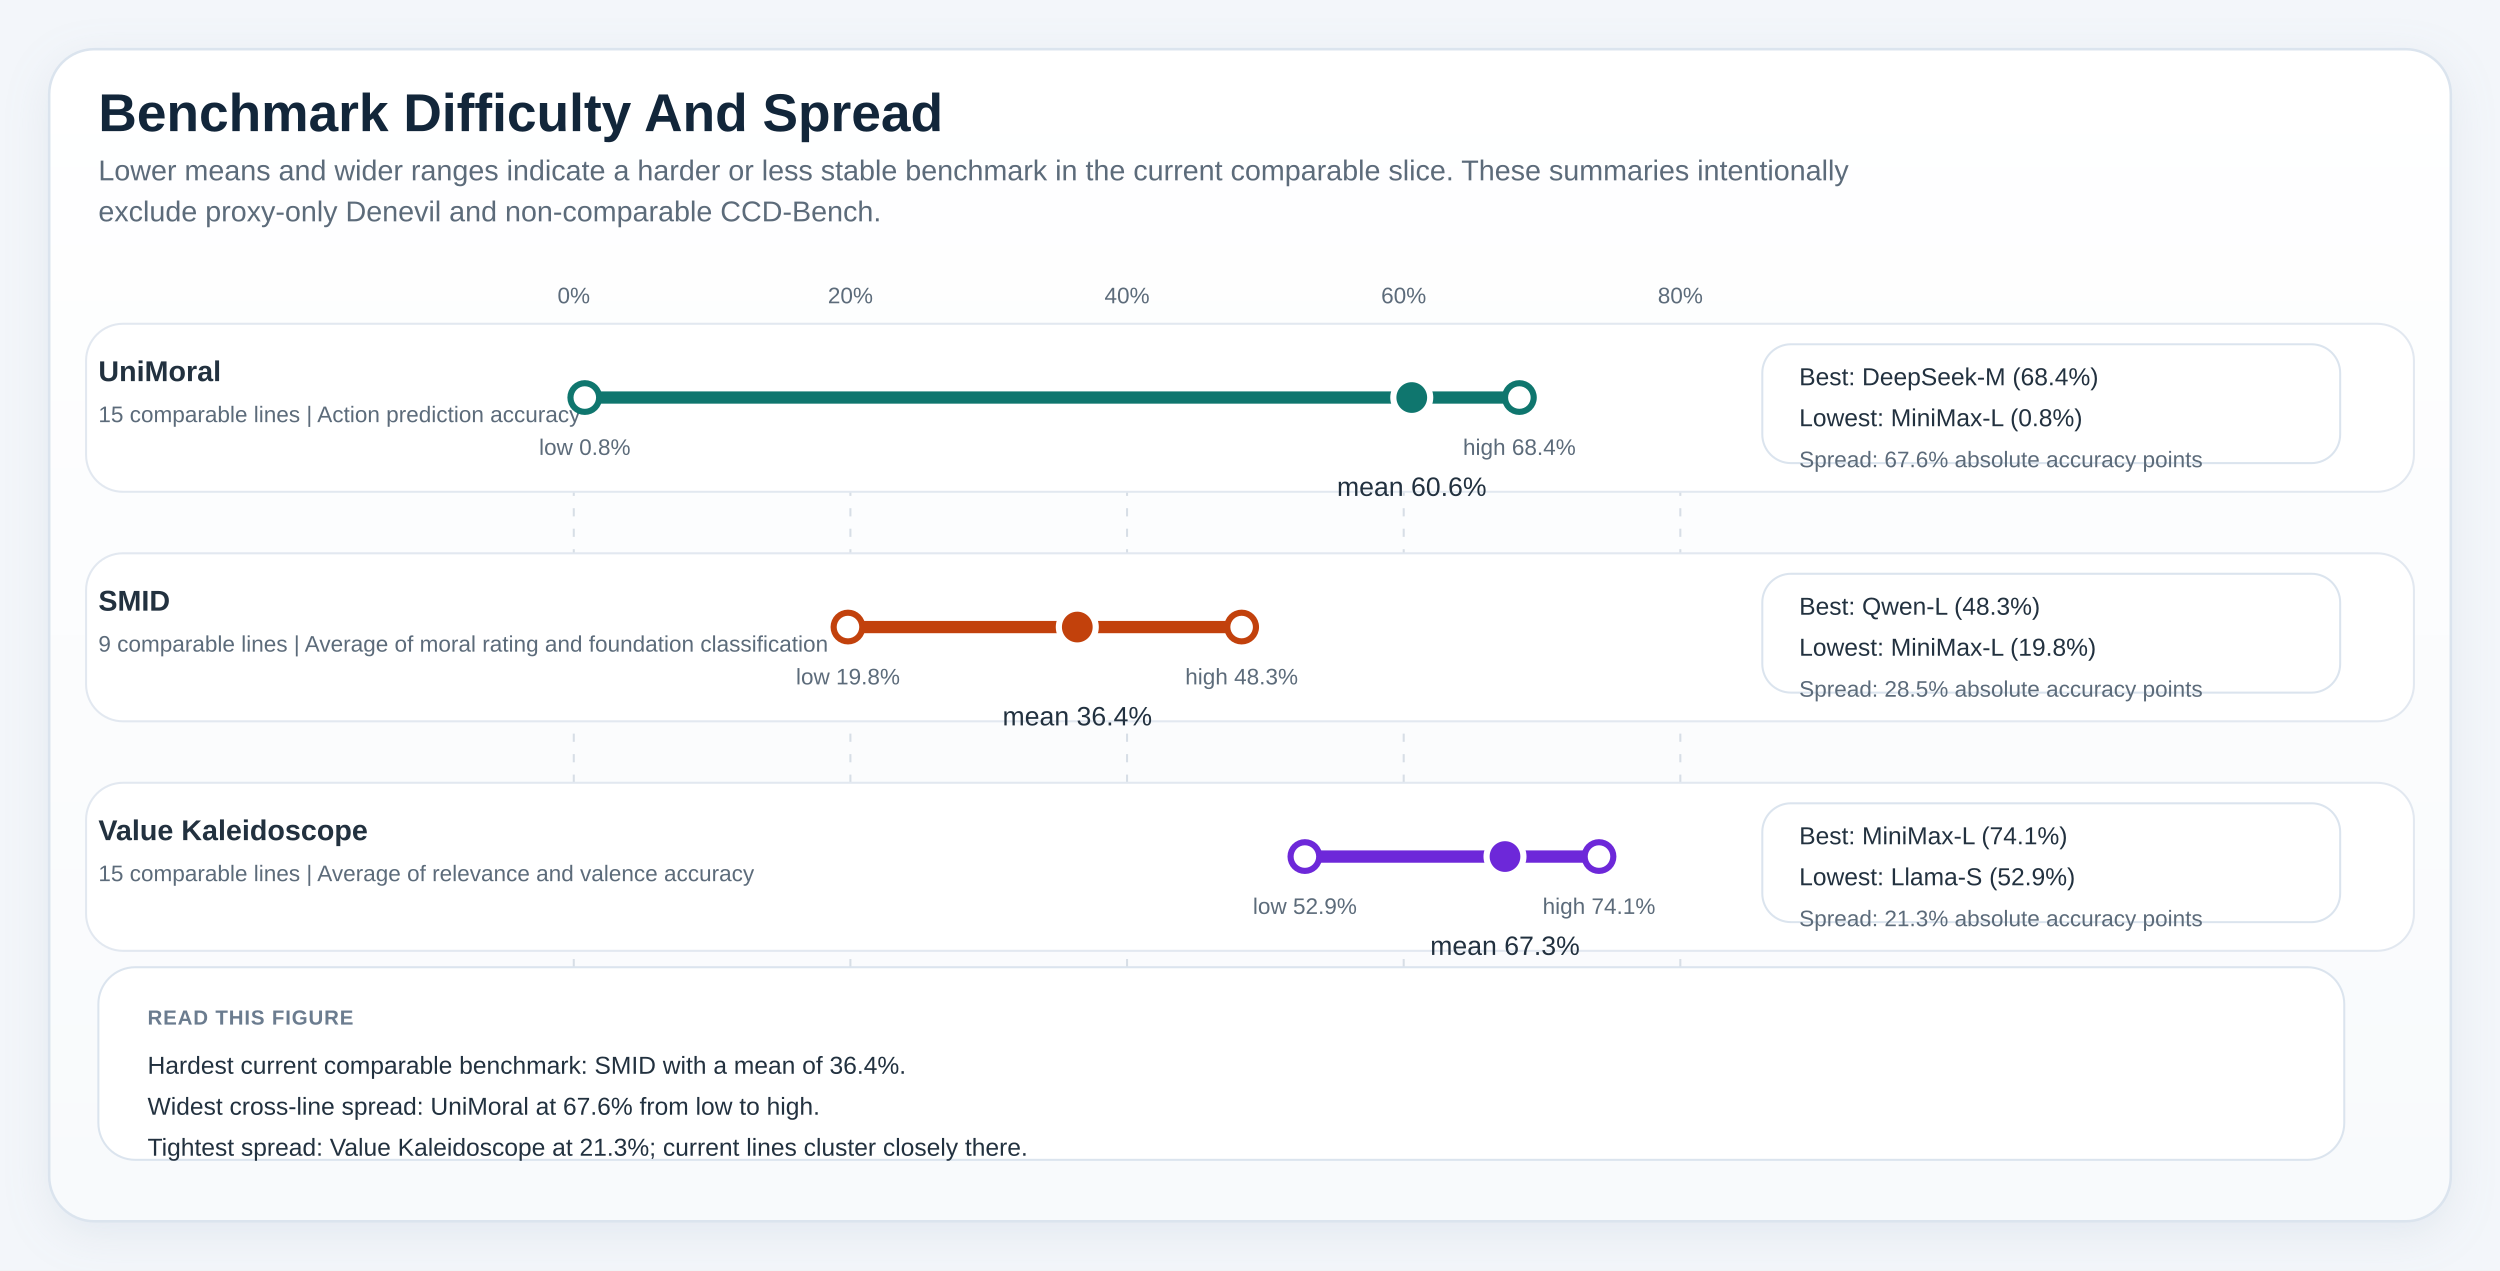
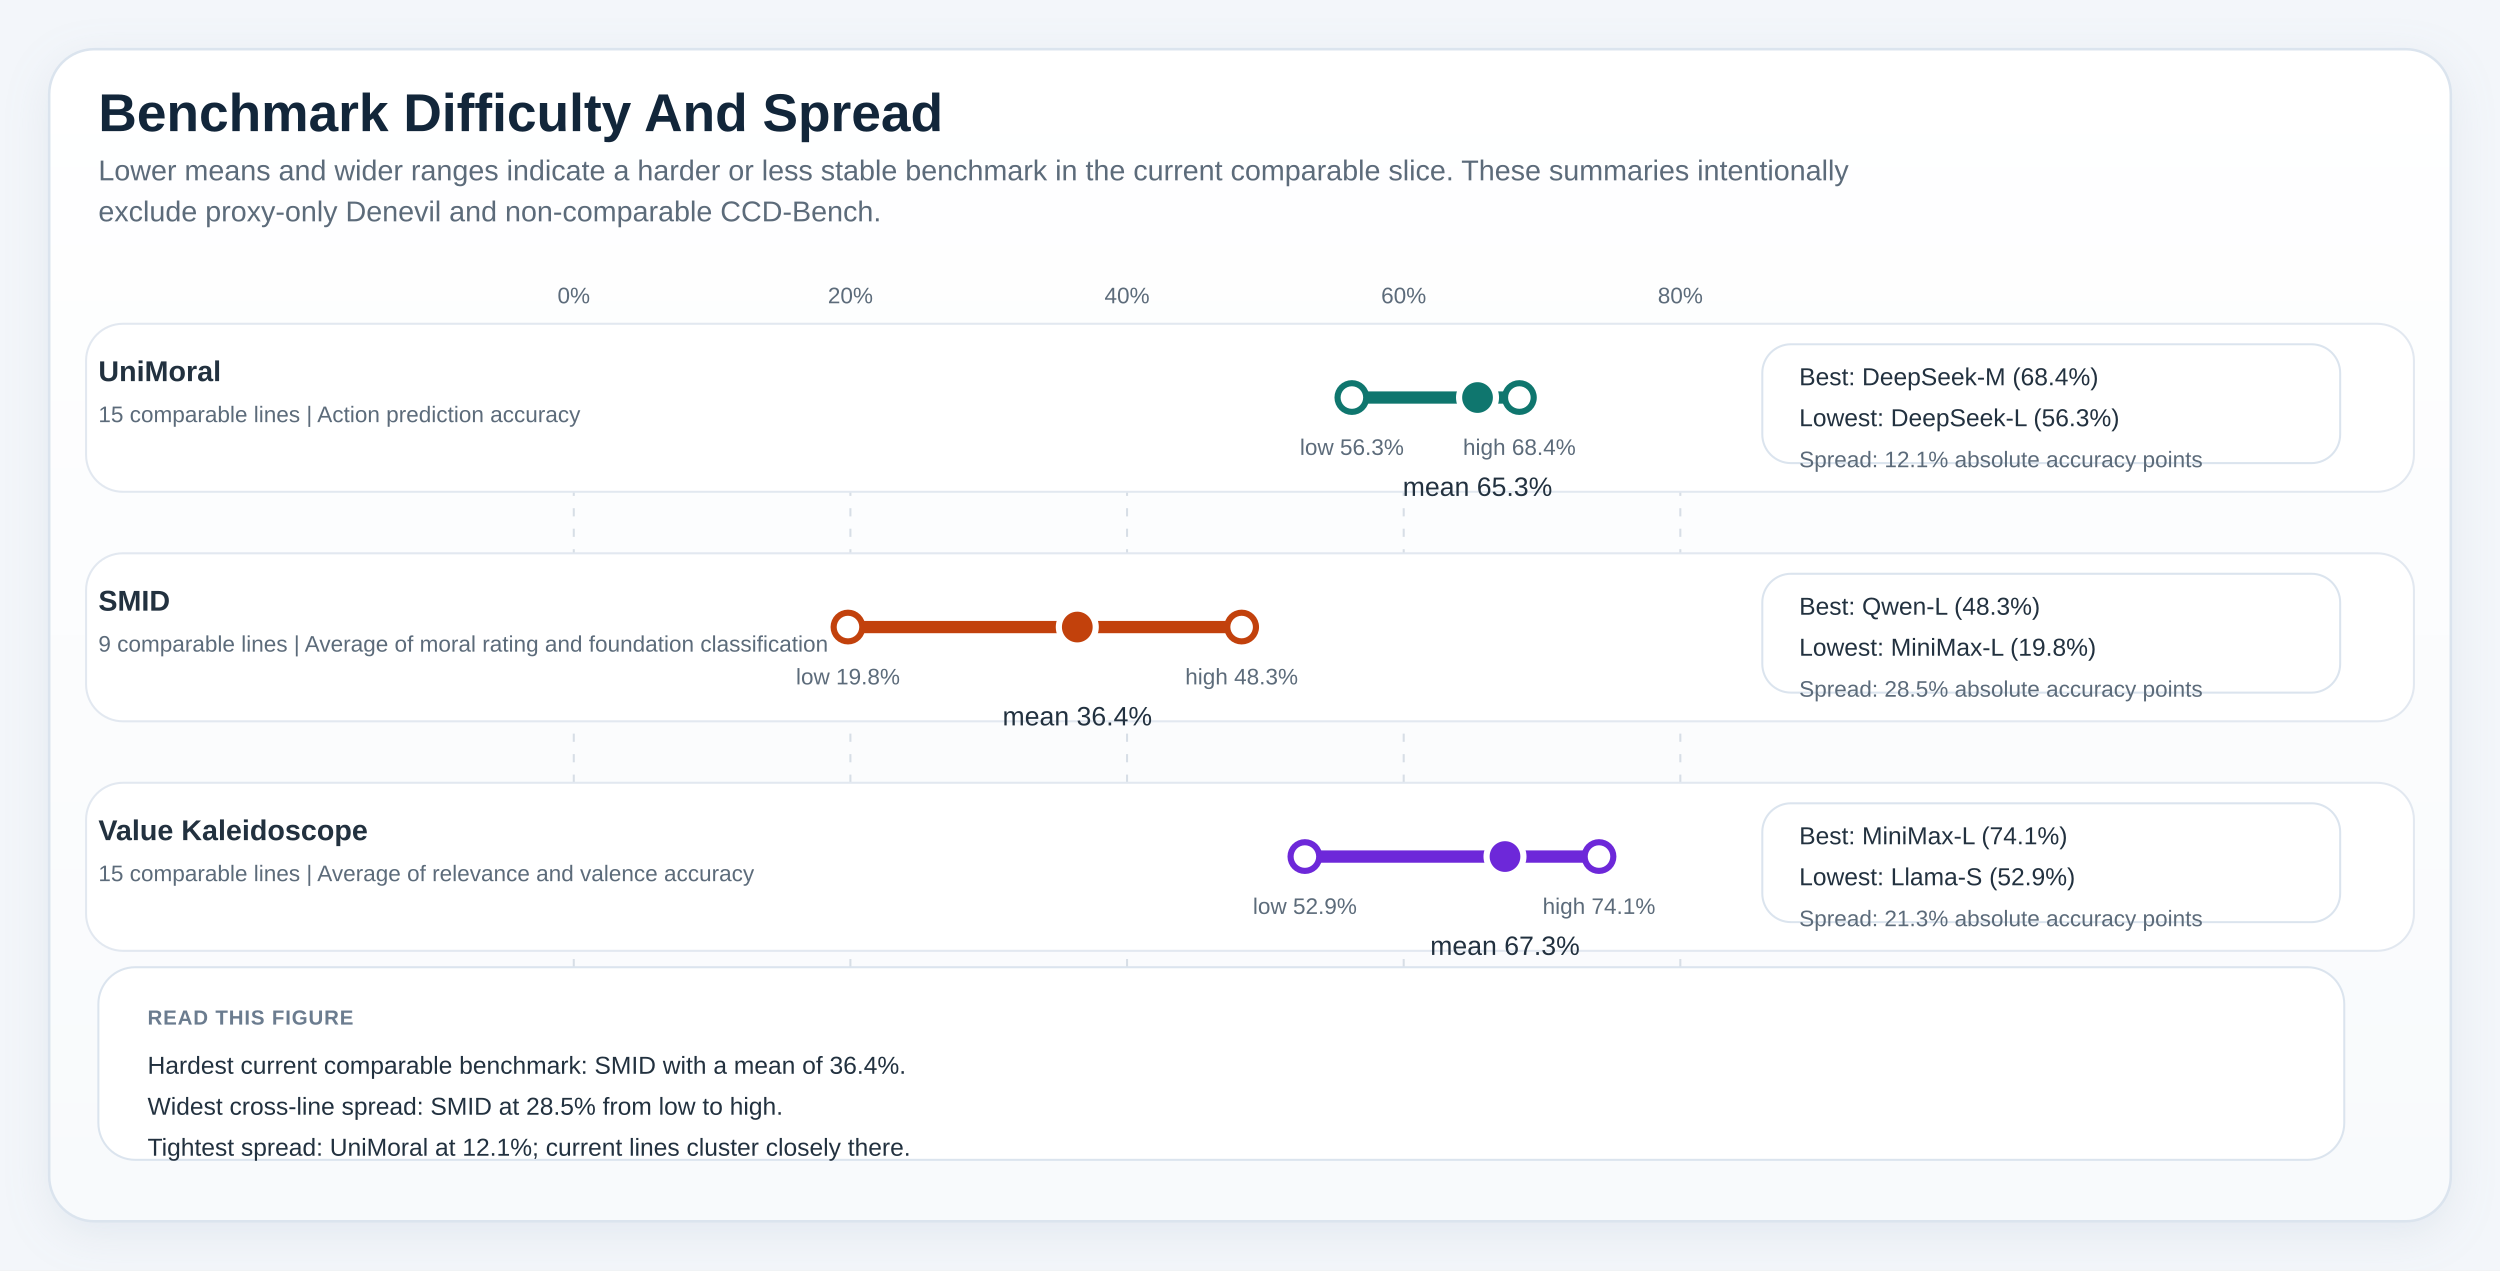
<svg xmlns="http://www.w3.org/2000/svg" viewBox="0 0 1220 620" role="img" preserveAspectRatio="xMidYMin meet" style="max-width:100%;height:auto">
  <defs>
    <linearGradient id="panelGradient" x1="0" x2="0" y1="0" y2="1">
      <stop offset="0%" stop-color="#ffffff" />
      <stop offset="100%" stop-color="#f8fafc" />
    </linearGradient>
    <pattern id="diagonalHatch" width="8" height="8" patternUnits="userSpaceOnUse" patternTransform="rotate(45)">
      <line x1="0" y1="0" x2="0" y2="8" stroke="#cdd6e1" stroke-width="3" />
    </pattern>
    <filter id="softShadow" x="-20%" y="-20%" width="140%" height="140%">
      <feDropShadow dx="0" dy="6" stdDeviation="10" flood-color="#9fb0c2" flood-opacity="0.18" />
    </filter>
    <style>
.canvas { fill: #f3f6fa; }
.title { font: 700 26px 'IBM Plex Sans', 'Helvetica Neue', Arial, sans-serif; fill: #12263a; }
.subtitle { font: 400 14px 'IBM Plex Sans', 'Helvetica Neue', Arial, sans-serif; fill: #5c6b7a; }
.axis { font: 600 14px 'IBM Plex Sans', 'Helvetica Neue', Arial, sans-serif; fill: #22313f; }
.label { font: 500 13px 'IBM Plex Sans', 'Helvetica Neue', Arial, sans-serif; fill: #22313f; }
.metric { font: 700 20px 'IBM Plex Sans', 'Helvetica Neue', Arial, sans-serif; fill: #12263a; }
.celltext { font: 700 16px 'IBM Plex Sans', 'Helvetica Neue', Arial, sans-serif; fill: #ffffff; }
.celltext-dark { font: 700 16px 'IBM Plex Sans', 'Helvetica Neue', Arial, sans-serif; fill: #173042; }
.cellsub { font: 500 11px 'IBM Plex Sans', 'Helvetica Neue', Arial, sans-serif; fill: rgba(255,255,255,0.88); }
.cellsub-dark { font: 600 11px 'IBM Plex Sans', 'Helvetica Neue', Arial, sans-serif; fill: #385062; }
.body { font: 500 12px 'IBM Plex Sans', 'Helvetica Neue', Arial, sans-serif; fill: #22313f; }
.small { font: 500 11px 'IBM Plex Sans', 'Helvetica Neue', Arial, sans-serif; fill: #5c6b7a; }
.tiny { font: 600 10px 'IBM Plex Sans', 'Helvetica Neue', Arial, sans-serif; fill: #6b7c8f; letter-spacing: 0.04em; }
.grid { fill: #ffffff; stroke: #d7dee6; stroke-width: 1.25; }
.panel { fill: url(#panelGradient); stroke: #dbe4ee; stroke-width: 1.25; filter: url(#softShadow); }
.subpanel { fill: #ffffff; stroke: #e2e8f0; stroke-width: 1; }
.legend-card { fill: #ffffff; stroke: #dbe4ee; stroke-width: 1; }
.guide { stroke: #d7dee6; stroke-width: 1; stroke-dasharray: 4 6; }
.baseline { stroke: #aab7c6; stroke-width: 1.1; }
.muted-cell { fill: #eef2f7; stroke: #d7dee6; stroke-width: 1; }
.muted-bar { fill: #ecf1f6; stroke: #d7dee6; stroke-width: 1; }
.outline { stroke: rgba(255,255,255,0.9); stroke-width: 1; }
</style>
  </defs>
  <rect x="0" y="0" width="1220" height="620" class="canvas" />
  <rect x="24" y="24" width="1172" height="572" rx="22" class="panel" />
  <text x="48" y="64" class="title">Benchmark Difficulty And Spread</text>
  <text x="48" y="88" class="subtitle">Lower means and wider ranges indicate a harder or less stable benchmark in the current comparable slice. These summaries intentionally</text>
  <text x="48" y="108" class="subtitle">exclude proxy-only Denevil and non-comparable CCD-Bench.</text>
  <line x1="280.00" y1="158" x2="280.00" y2="482" class="guide" />
  <text x="280.00" y="148" text-anchor="middle" class="small">0%</text>
  <line x1="415.00" y1="158" x2="415.00" y2="482" class="guide" />
  <text x="415.00" y="148" text-anchor="middle" class="small">20%</text>
  <line x1="550.00" y1="158" x2="550.00" y2="482" class="guide" />
  <text x="550.00" y="148" text-anchor="middle" class="small">40%</text>
  <line x1="685.00" y1="158" x2="685.00" y2="482" class="guide" />
  <text x="685.00" y="148" text-anchor="middle" class="small">60%</text>
  <line x1="820.00" y1="158" x2="820.00" y2="482" class="guide" />
  <text x="820.00" y="148" text-anchor="middle" class="small">80%</text>
  <rect x="42" y="158" width="1136" height="82" rx="18" class="subpanel" />
  <text x="48" y="186" class="axis">UniMoral</text>
  <text x="48" y="206" class="small">15 comparable lines | Action prediction accuracy</text>
-   <line x1="285.38" y1="194" x2="741.45" y2="194" stroke="#0f766e" stroke-width="6" stroke-linecap="round" />
-   <circle cx="285.38" cy="194" r="7" fill="#ffffff" stroke="#0f766e" stroke-width="3" />
+   <line x1="659.72" y1="194" x2="741.45" y2="194" stroke="#0f766e" stroke-width="6" stroke-linecap="round" />
+   <circle cx="659.72" cy="194" r="7" fill="#ffffff" stroke="#0f766e" stroke-width="3" />
  <circle cx="741.45" cy="194" r="7" fill="#ffffff" stroke="#0f766e" stroke-width="3" />
-   <circle cx="688.94" cy="194" r="9" fill="#0f766e" stroke="#ffffff" stroke-width="3" />
-   <text x="285.38" y="222" text-anchor="middle" class="small">low 0.8%</text>
-   <text x="688.94" y="242" text-anchor="middle" class="label">mean 60.6%</text>
+   <circle cx="721.03" cy="194" r="9" fill="#0f766e" stroke="#ffffff" stroke-width="3" />
+   <text x="659.72" y="222" text-anchor="middle" class="small">low 56.3%</text>
+   <text x="721.03" y="242" text-anchor="middle" class="label">mean 65.3%</text>
  <text x="741.45" y="222" text-anchor="middle" class="small">high 68.4%</text>
  <rect x="860" y="168" width="282" height="58" rx="14" class="legend-card" />
  <text x="878" y="188" class="body">Best: DeepSeek-M (68.4%)</text>
-   <text x="878" y="208" class="body">Lowest: MiniMax-L (0.8%)</text>
-   <text x="878" y="228" class="small">Spread: 67.6% absolute accuracy points</text>
+   <text x="878" y="208" class="body">Lowest: DeepSeek-L (56.3%)</text>
+   <text x="878" y="228" class="small">Spread: 12.1% absolute accuracy points</text>
  <rect x="42" y="270" width="1136" height="82" rx="18" class="subpanel" />
  <text x="48" y="298" class="axis">SMID</text>
  <text x="48" y="318" class="small">9 comparable lines | Average of moral rating and foundation classification</text>
  <line x1="413.81" y1="306" x2="605.91" y2="306" stroke="#c2410c" stroke-width="6" stroke-linecap="round" />
  <circle cx="413.81" cy="306" r="7" fill="#ffffff" stroke="#c2410c" stroke-width="3" />
  <circle cx="605.91" cy="306" r="7" fill="#ffffff" stroke="#c2410c" stroke-width="3" />
  <circle cx="525.72" cy="306" r="9" fill="#c2410c" stroke="#ffffff" stroke-width="3" />
  <text x="413.81" y="334" text-anchor="middle" class="small">low 19.8%</text>
  <text x="525.72" y="354" text-anchor="middle" class="label">mean 36.4%</text>
  <text x="605.91" y="334" text-anchor="middle" class="small">high 48.3%</text>
  <rect x="860" y="280" width="282" height="58" rx="14" class="legend-card" />
  <text x="878" y="300" class="body">Best: Qwen-L (48.3%)</text>
  <text x="878" y="320" class="body">Lowest: MiniMax-L (19.8%)</text>
  <text x="878" y="340" class="small">Spread: 28.5% absolute accuracy points</text>
  <rect x="42" y="382" width="1136" height="82" rx="18" class="subpanel" />
  <text x="48" y="410" class="axis">Value Kaleidoscope</text>
  <text x="48" y="430" class="small">15 comparable lines | Average of relevance and valence accuracy</text>
  <line x1="636.79" y1="418" x2="780.31" y2="418" stroke="#6d28d9" stroke-width="6" stroke-linecap="round" />
  <circle cx="636.79" cy="418" r="7" fill="#ffffff" stroke="#6d28d9" stroke-width="3" />
  <circle cx="780.31" cy="418" r="7" fill="#ffffff" stroke="#6d28d9" stroke-width="3" />
  <circle cx="734.44" cy="418" r="9" fill="#6d28d9" stroke="#ffffff" stroke-width="3" />
  <text x="636.79" y="446" text-anchor="middle" class="small">low 52.9%</text>
  <text x="734.44" y="466" text-anchor="middle" class="label">mean 67.3%</text>
  <text x="780.31" y="446" text-anchor="middle" class="small">high 74.1%</text>
  <rect x="860" y="392" width="282" height="58" rx="14" class="legend-card" />
  <text x="878" y="412" class="body">Best: MiniMax-L (74.1%)</text>
  <text x="878" y="432" class="body">Lowest: Llama-S (52.9%)</text>
  <text x="878" y="452" class="small">Spread: 21.3% absolute accuracy points</text>
  <rect x="48" y="472" width="1096" height="94" rx="18" class="legend-card" />
  <text x="72" y="500" class="tiny">READ THIS FIGURE</text>
  <text x="72" y="524" class="body">Hardest current comparable benchmark: SMID with a mean of 36.4%.</text>
-   <text x="72" y="544" class="body">Widest cross-line spread: UniMoral at 67.6% from low to high.</text>
-   <text x="72" y="564" class="body">Tightest spread: Value Kaleidoscope at 21.3%; current lines cluster closely there.</text>
+   <text x="72" y="544" class="body">Widest cross-line spread: SMID at 28.5% from low to high.</text>
+   <text x="72" y="564" class="body">Tightest spread: UniMoral at 12.1%; current lines cluster closely there.</text>
</svg>
